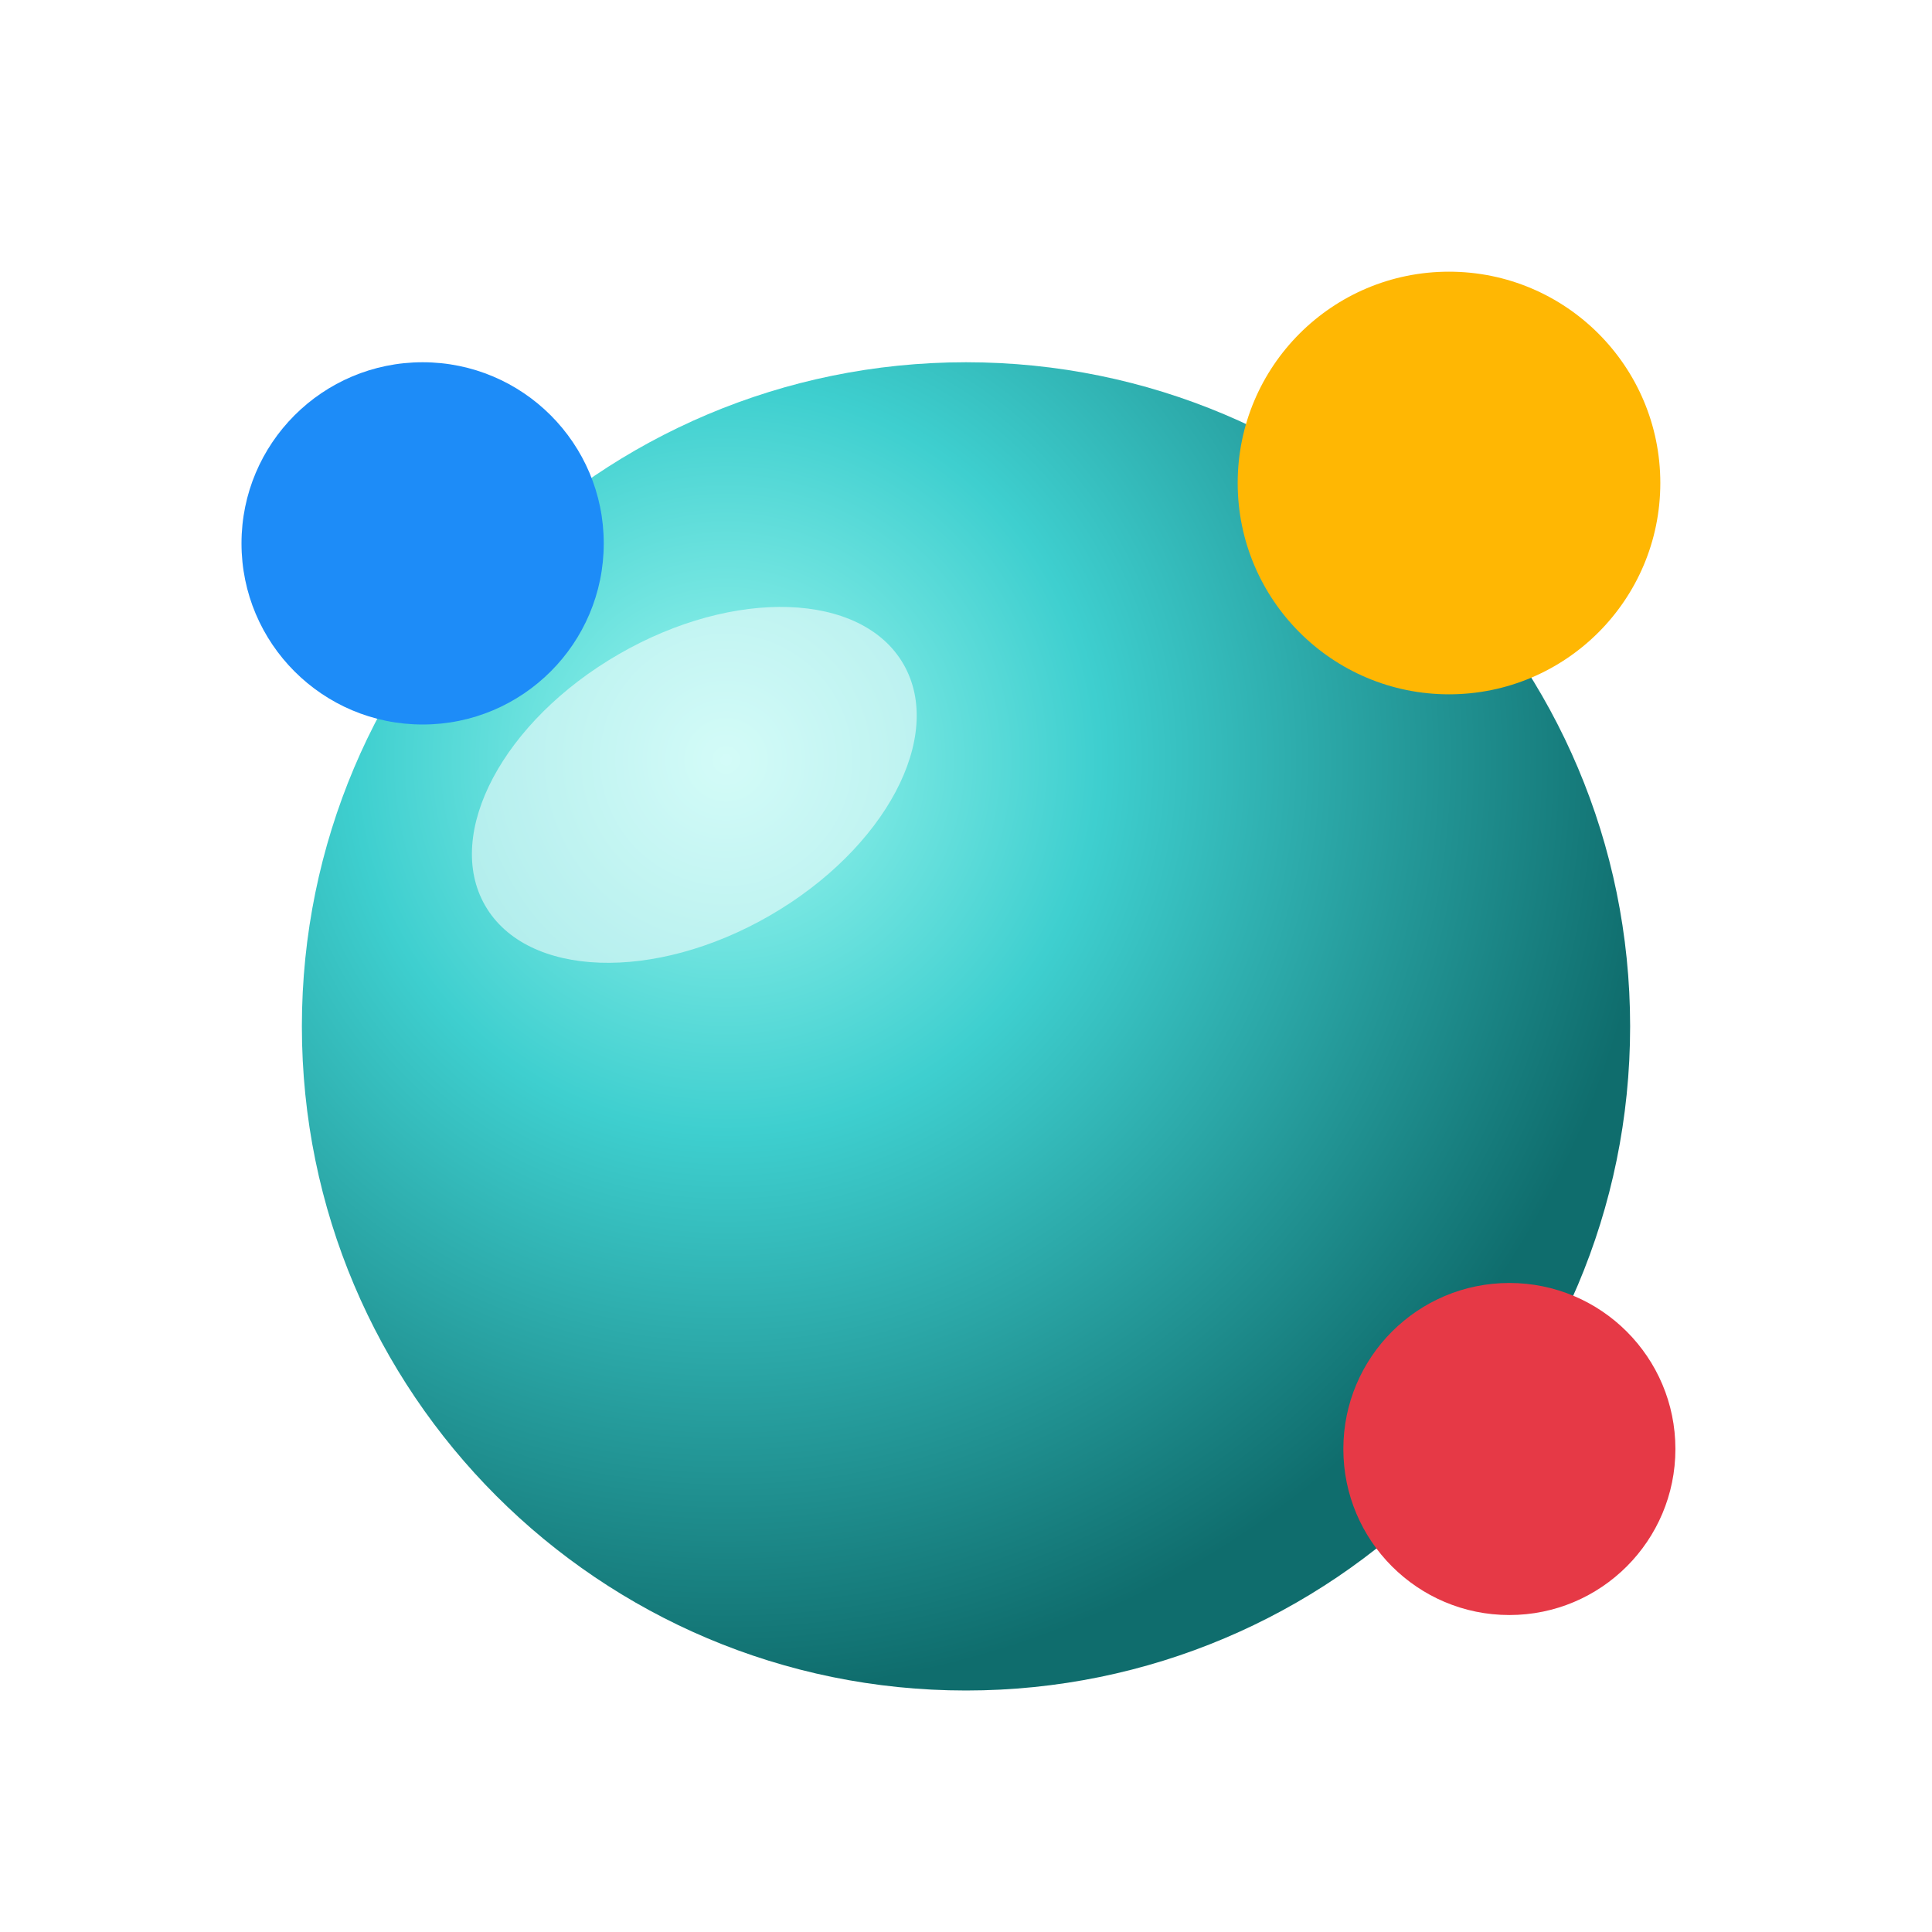
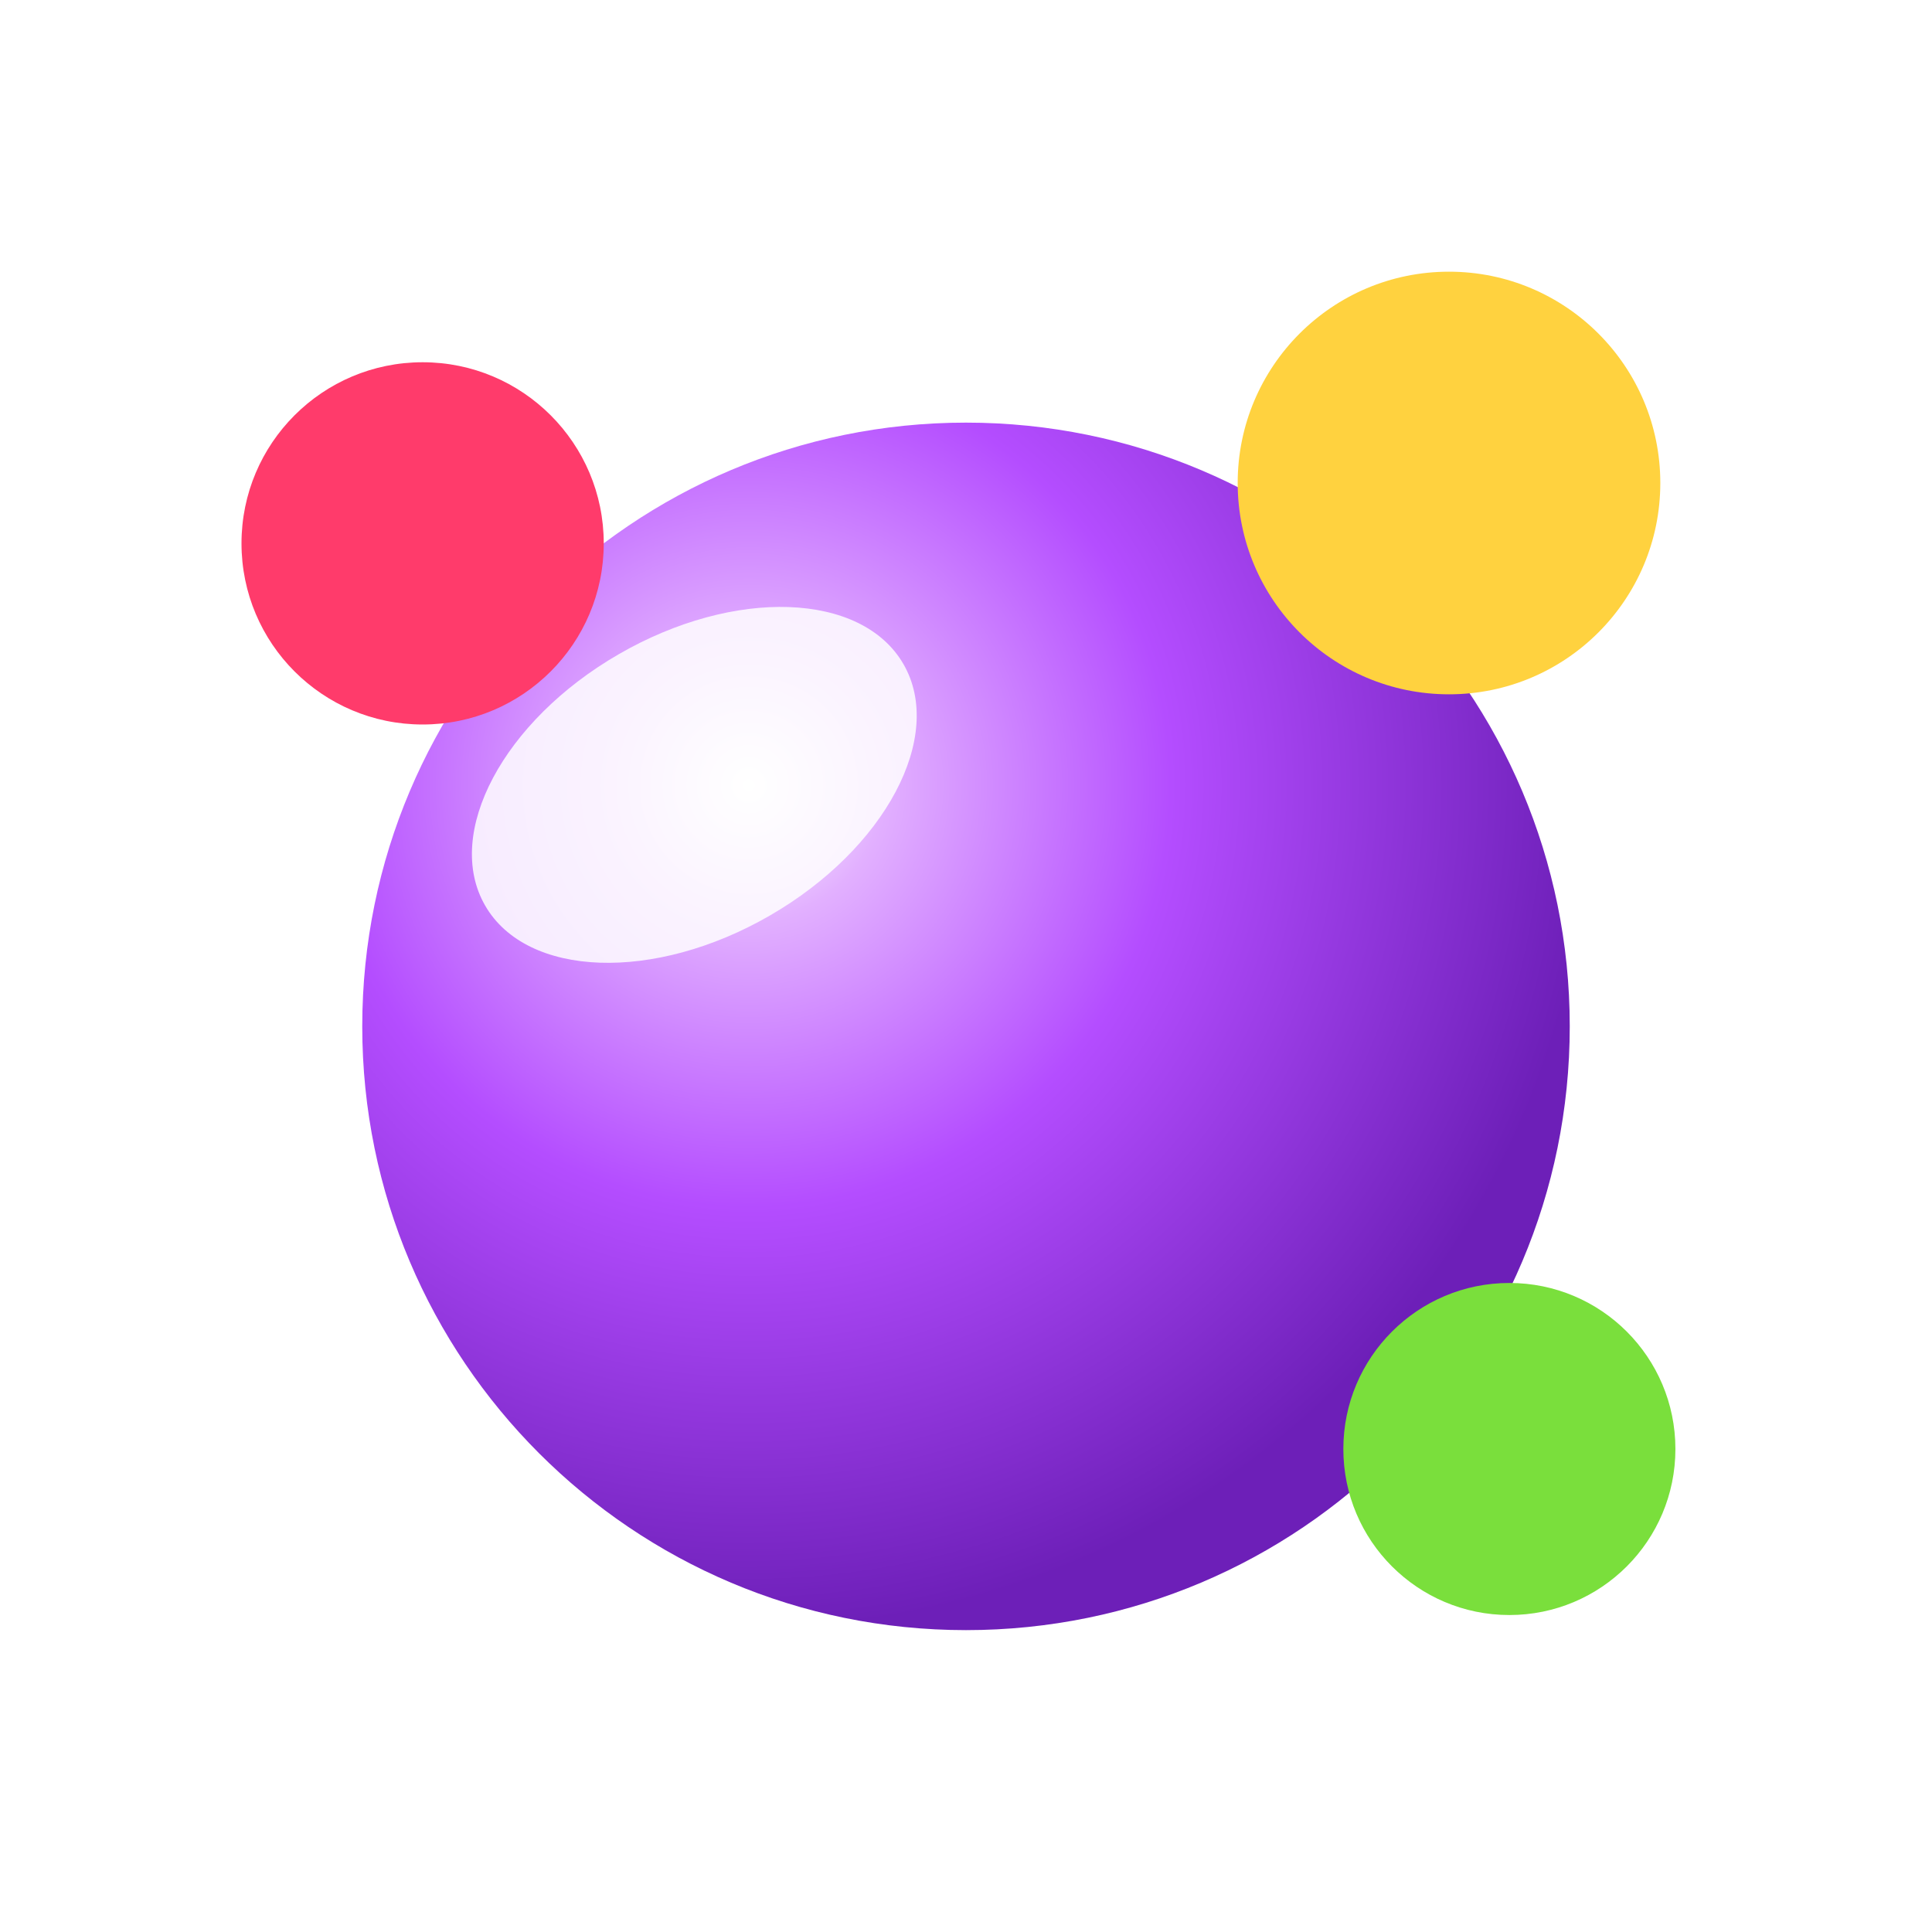
<svg xmlns="http://www.w3.org/2000/svg" viewBox="0 0 64 64" role="img" aria-hidden="true">
  <defs>
    <radialGradient id="bubble" cx="32%" cy="30%" r="70%">
-       <stop offset="0%" stop-color="#9ef7ef" />
-       <stop offset="40%" stop-color="#3ecfcf" />
-       <stop offset="100%" stop-color="#0f6d6d" />
+       <stop offset="0%" stop-color="#ffffff" />
+       <stop offset="16%" stop-color="#e2b0ff" />
+       <stop offset="50%" stop-color="#b44dff" />
+       <stop offset="100%" stop-color="#6d1fb8" />
    </radialGradient>
  </defs>
-   <circle cx="32" cy="34" r="22" fill="url(#bubble)" />
-   <ellipse cx="23" cy="26" rx="8" ry="5" transform="rotate(-30 23 26)" fill="rgba(255,255,255,0.55)" />
-   <circle cx="48" cy="16" r="7" fill="#ffb703" />
-   <circle cx="14" cy="18" r="6" fill="#1d8cf8" />
-   <circle cx="50" cy="48" r="5.5" fill="#e63946" />
+   <circle cx="32" cy="34" r="20" fill="url(#bubble)" />
+   <ellipse cx="23" cy="26" rx="8" ry="5" transform="rotate(-30 23 26)" fill="rgba(255,255,255,0.85)" />
+   <circle cx="48" cy="16" r="7" fill="#ffd23f" />
+   <circle cx="14" cy="18" r="6" fill="#ff3b6b" />
+   <circle cx="50" cy="48" r="5.5" fill="#7adf3c" />
</svg>
